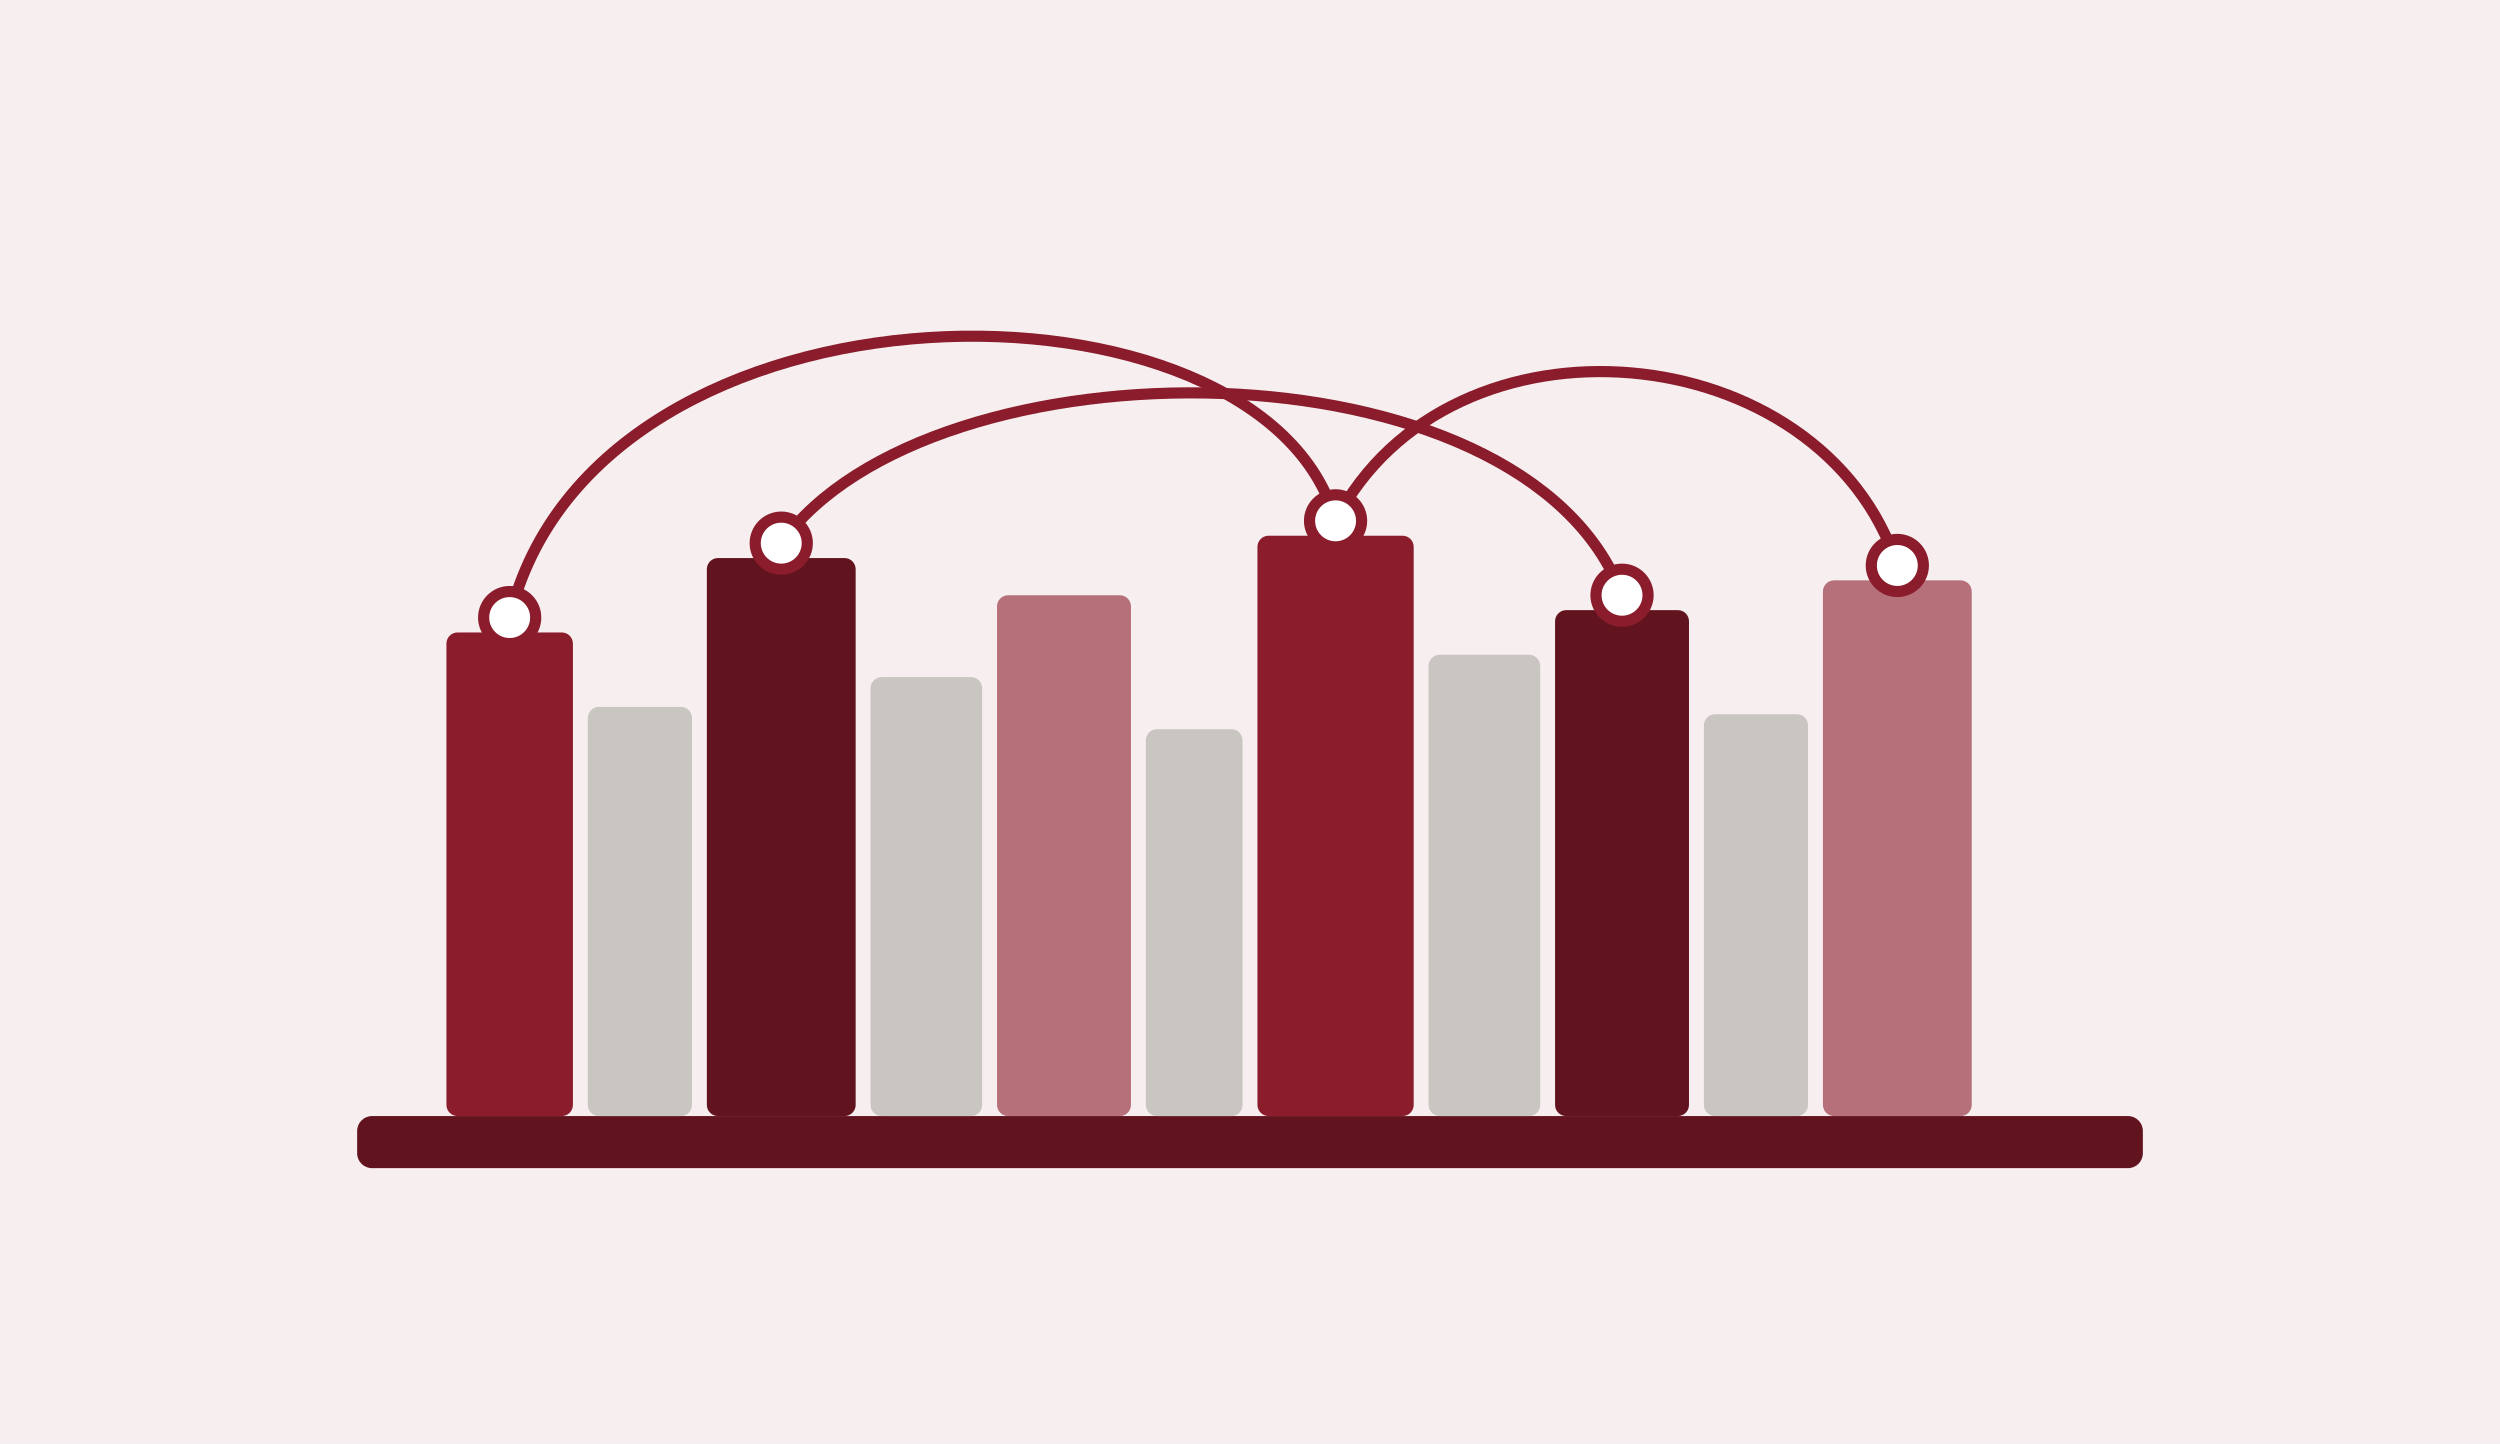
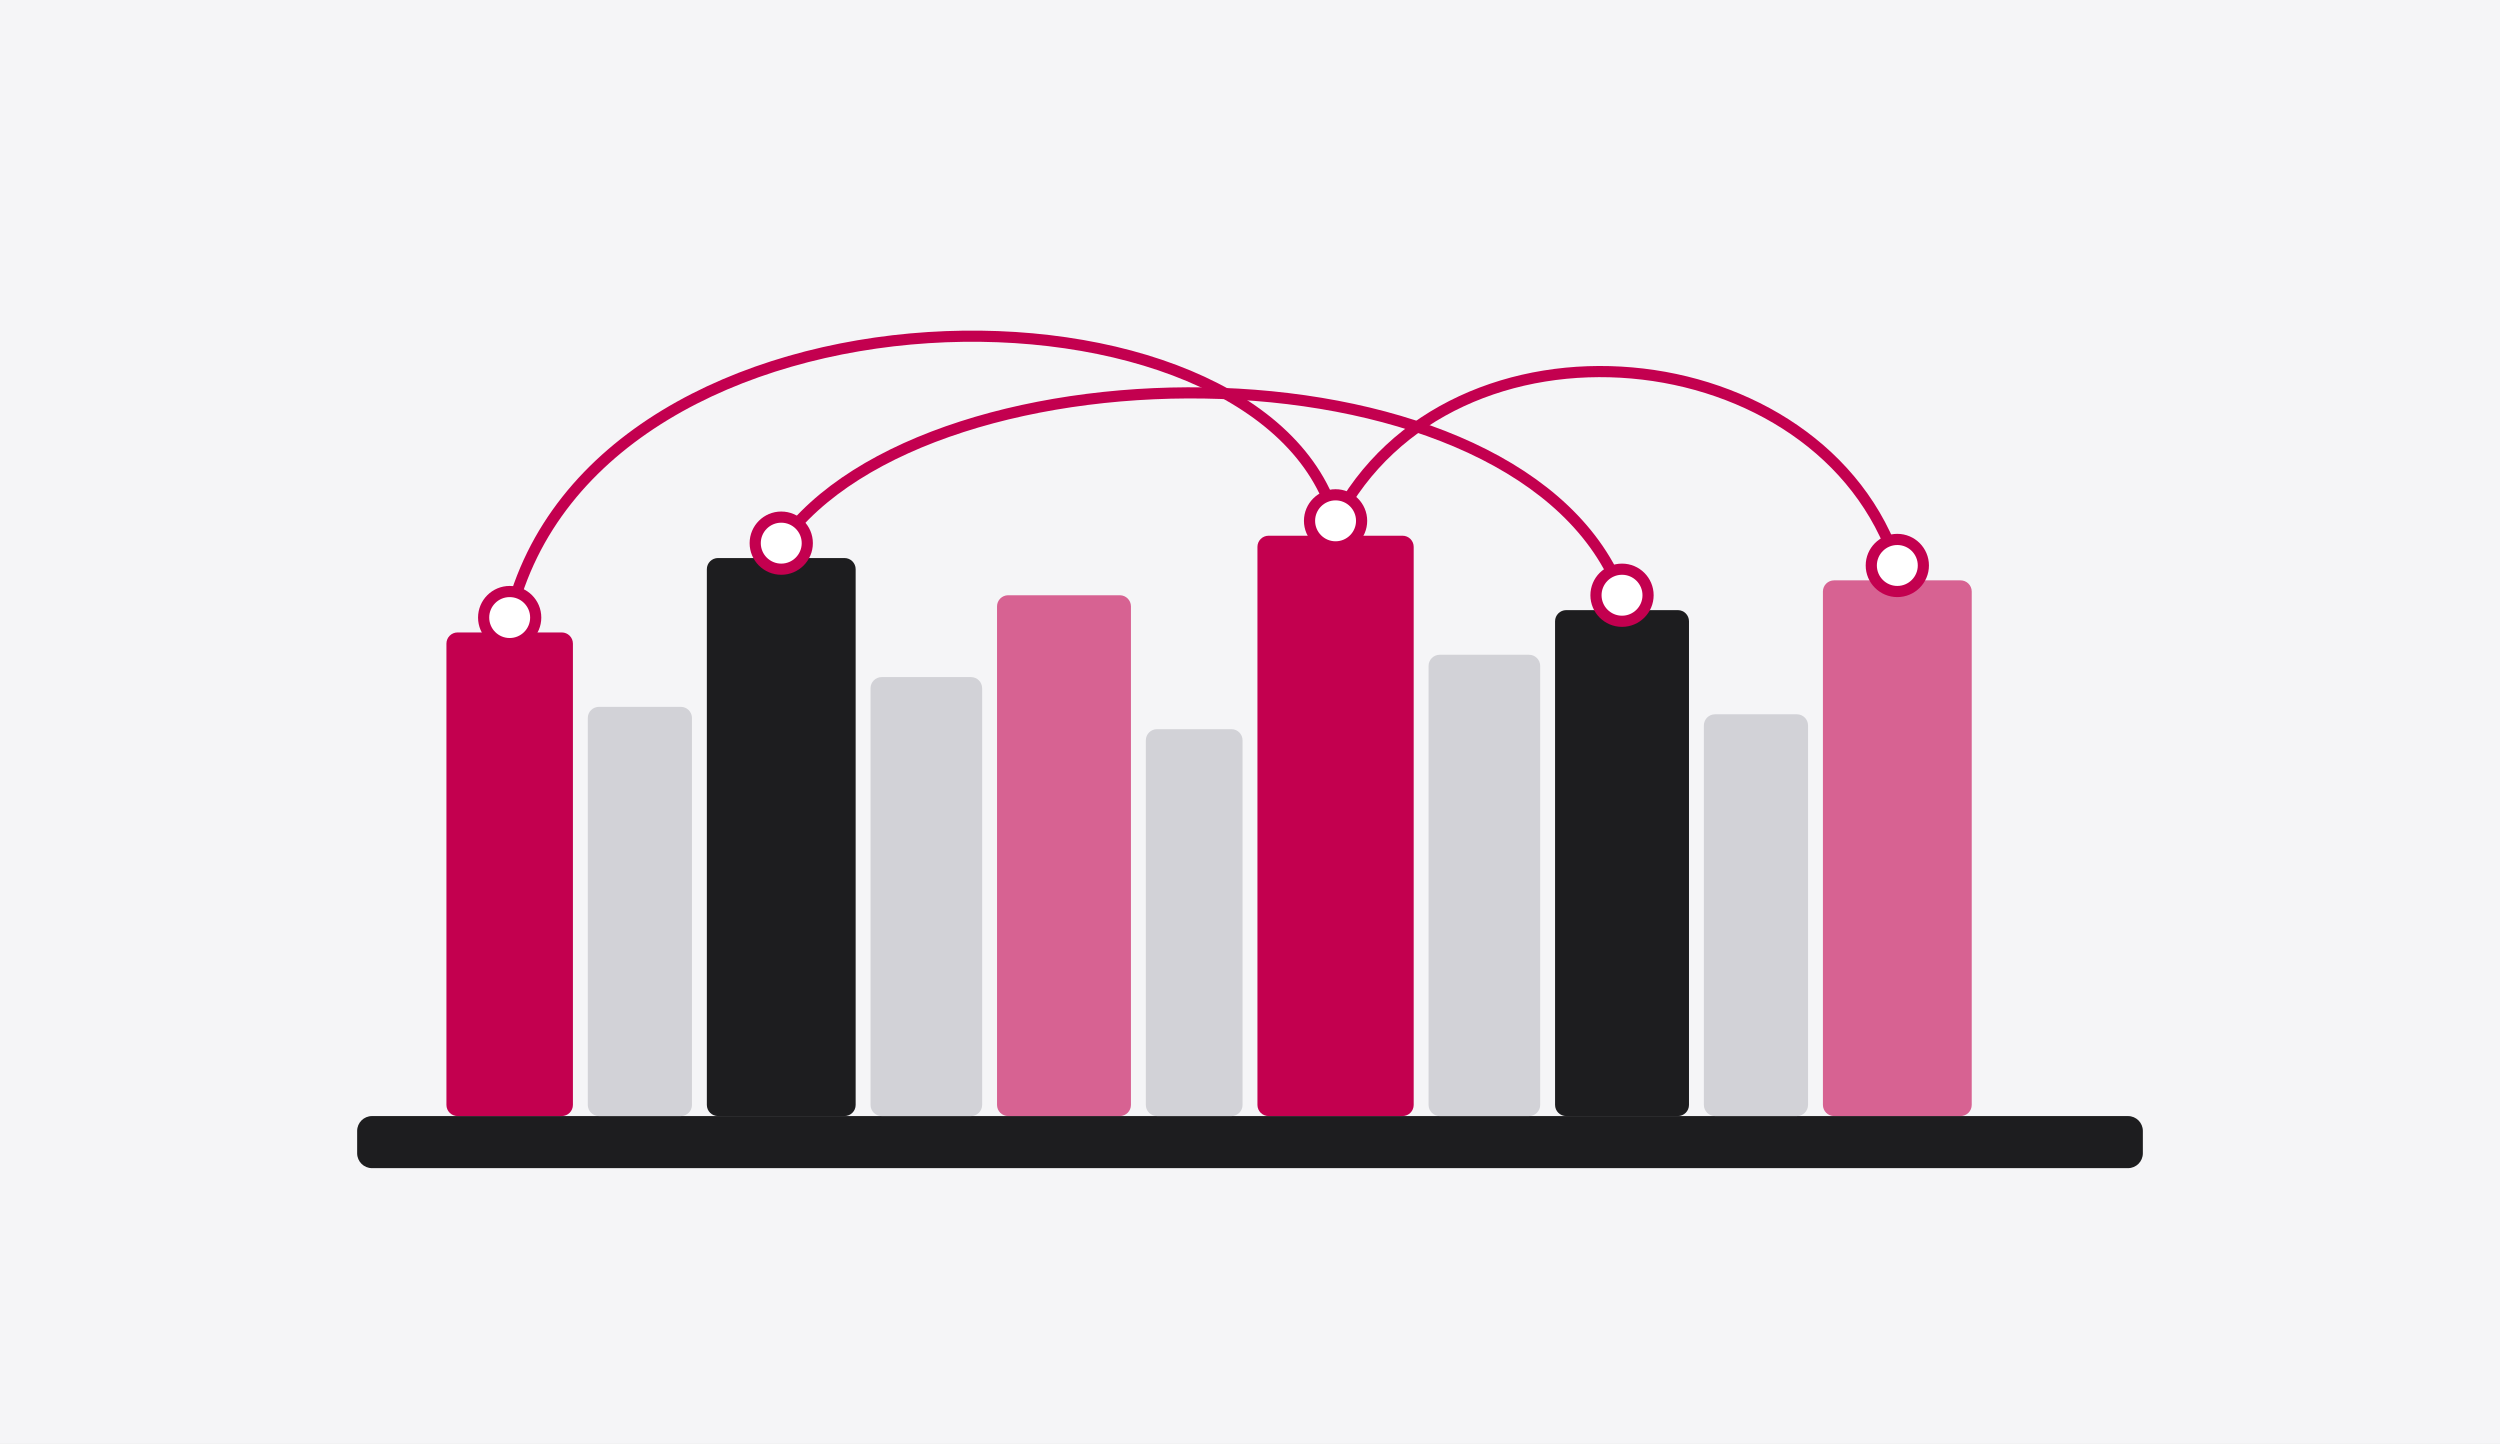
<svg xmlns="http://www.w3.org/2000/svg" viewBox="0 0 672 388" width="672" height="388">
-   <rect width="672" height="388" fill="#f7eef0" />
-   <rect x="96" y="300" width="480" height="14" rx="4" fill="#61131e" />
+   <rect width="672" height="388" fill="#f5f5f7" />
+   <rect x="96" y="300" width="480" height="14" rx="4" fill="#1d1d1f" />
  <g>
-     <rect x="120" y="170" width="34" height="130" rx="3" fill="#8a1c2b" />
-     <rect x="158" y="190" width="28" height="110" rx="3" fill="#c9c6c1" />
-     <rect x="190" y="150" width="40" height="150" rx="3" fill="#61131e" />
-     <rect x="234" y="182" width="30" height="118" rx="3" fill="#c9c6c1" />
-     <rect x="268" y="160" width="36" height="140" rx="3" fill="#8a1c2b" opacity="0.6" />
-     <rect x="308" y="196" width="26" height="104" rx="3" fill="#c9c6c1" />
-     <rect x="338" y="144" width="42" height="156" rx="3" fill="#8a1c2b" />
-     <rect x="384" y="176" width="30" height="124" rx="3" fill="#c9c6c1" />
-     <rect x="418" y="164" width="36" height="136" rx="3" fill="#61131e" />
-     <rect x="458" y="192" width="28" height="108" rx="3" fill="#c9c6c1" />
-     <rect x="490" y="156" width="40" height="144" rx="3" fill="#8a1c2b" opacity="0.6" />
+     <rect x="120" y="170" width="34" height="130" rx="3" fill="#c3004f" />
+     <rect x="158" y="190" width="28" height="110" rx="3" fill="#d2d2d7" />
+     <rect x="190" y="150" width="40" height="150" rx="3" fill="#1d1d1f" />
+     <rect x="234" y="182" width="30" height="118" rx="3" fill="#d2d2d7" />
+     <rect x="268" y="160" width="36" height="140" rx="3" fill="#c3004f" opacity="0.6" />
+     <rect x="308" y="196" width="26" height="104" rx="3" fill="#d2d2d7" />
+     <rect x="338" y="144" width="42" height="156" rx="3" fill="#c3004f" />
+     <rect x="384" y="176" width="30" height="124" rx="3" fill="#d2d2d7" />
+     <rect x="418" y="164" width="36" height="136" rx="3" fill="#1d1d1f" />
+     <rect x="458" y="192" width="28" height="108" rx="3" fill="#d2d2d7" />
+     <rect x="490" y="156" width="40" height="144" rx="3" fill="#c3004f" opacity="0.6" />
  </g>
-   <g stroke="#8a1c2b" stroke-width="3" fill="none">
+   <g stroke="#c3004f" stroke-width="3" fill="none">
    <path d="M137 166 C 160 70, 340 70, 359 140" />
    <path d="M210 146 C 250 90, 410 90, 436 160" />
    <path d="M359 140 C 390 80, 490 90, 510 152" />
  </g>
-   <g fill="#ffffff" stroke="#8a1c2b" stroke-width="3">
+   <g fill="#ffffff" stroke="#c3004f" stroke-width="3">
    <circle cx="137" cy="166" r="7" />
    <circle cx="210" cy="146" r="7" />
    <circle cx="359" cy="140" r="7" />
    <circle cx="436" cy="160" r="7" />
    <circle cx="510" cy="152" r="7" />
  </g>
</svg>
